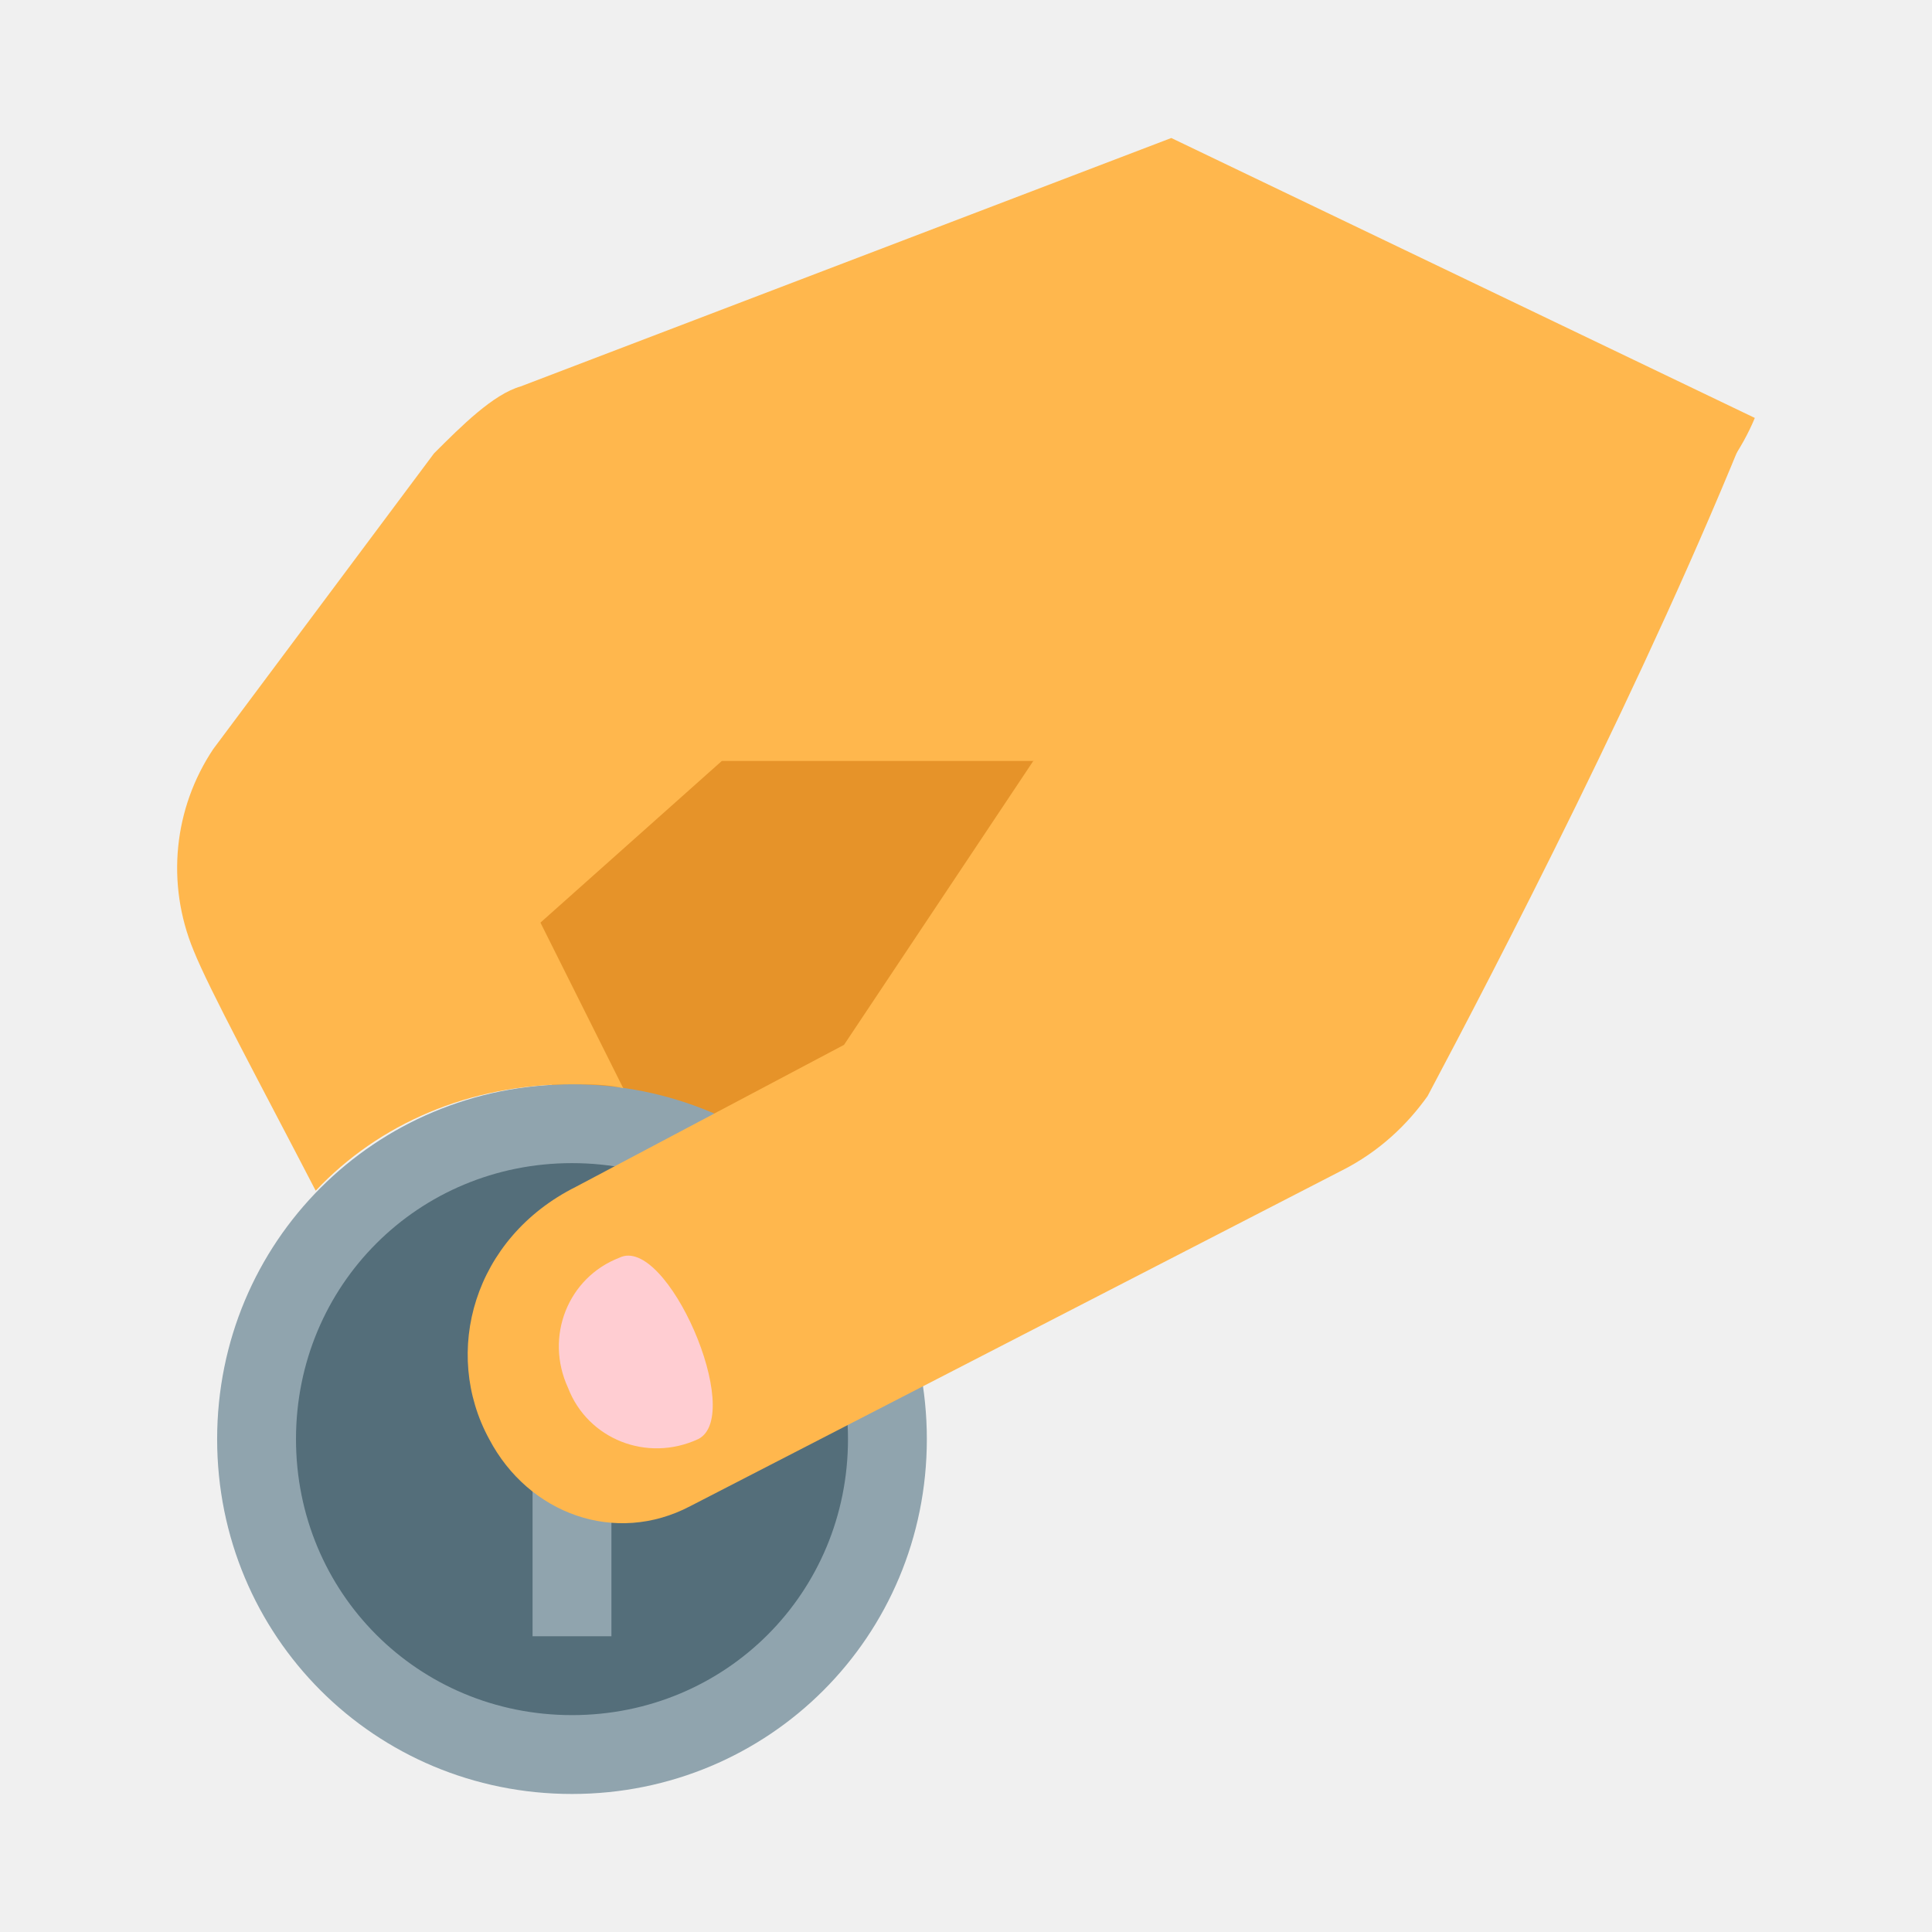
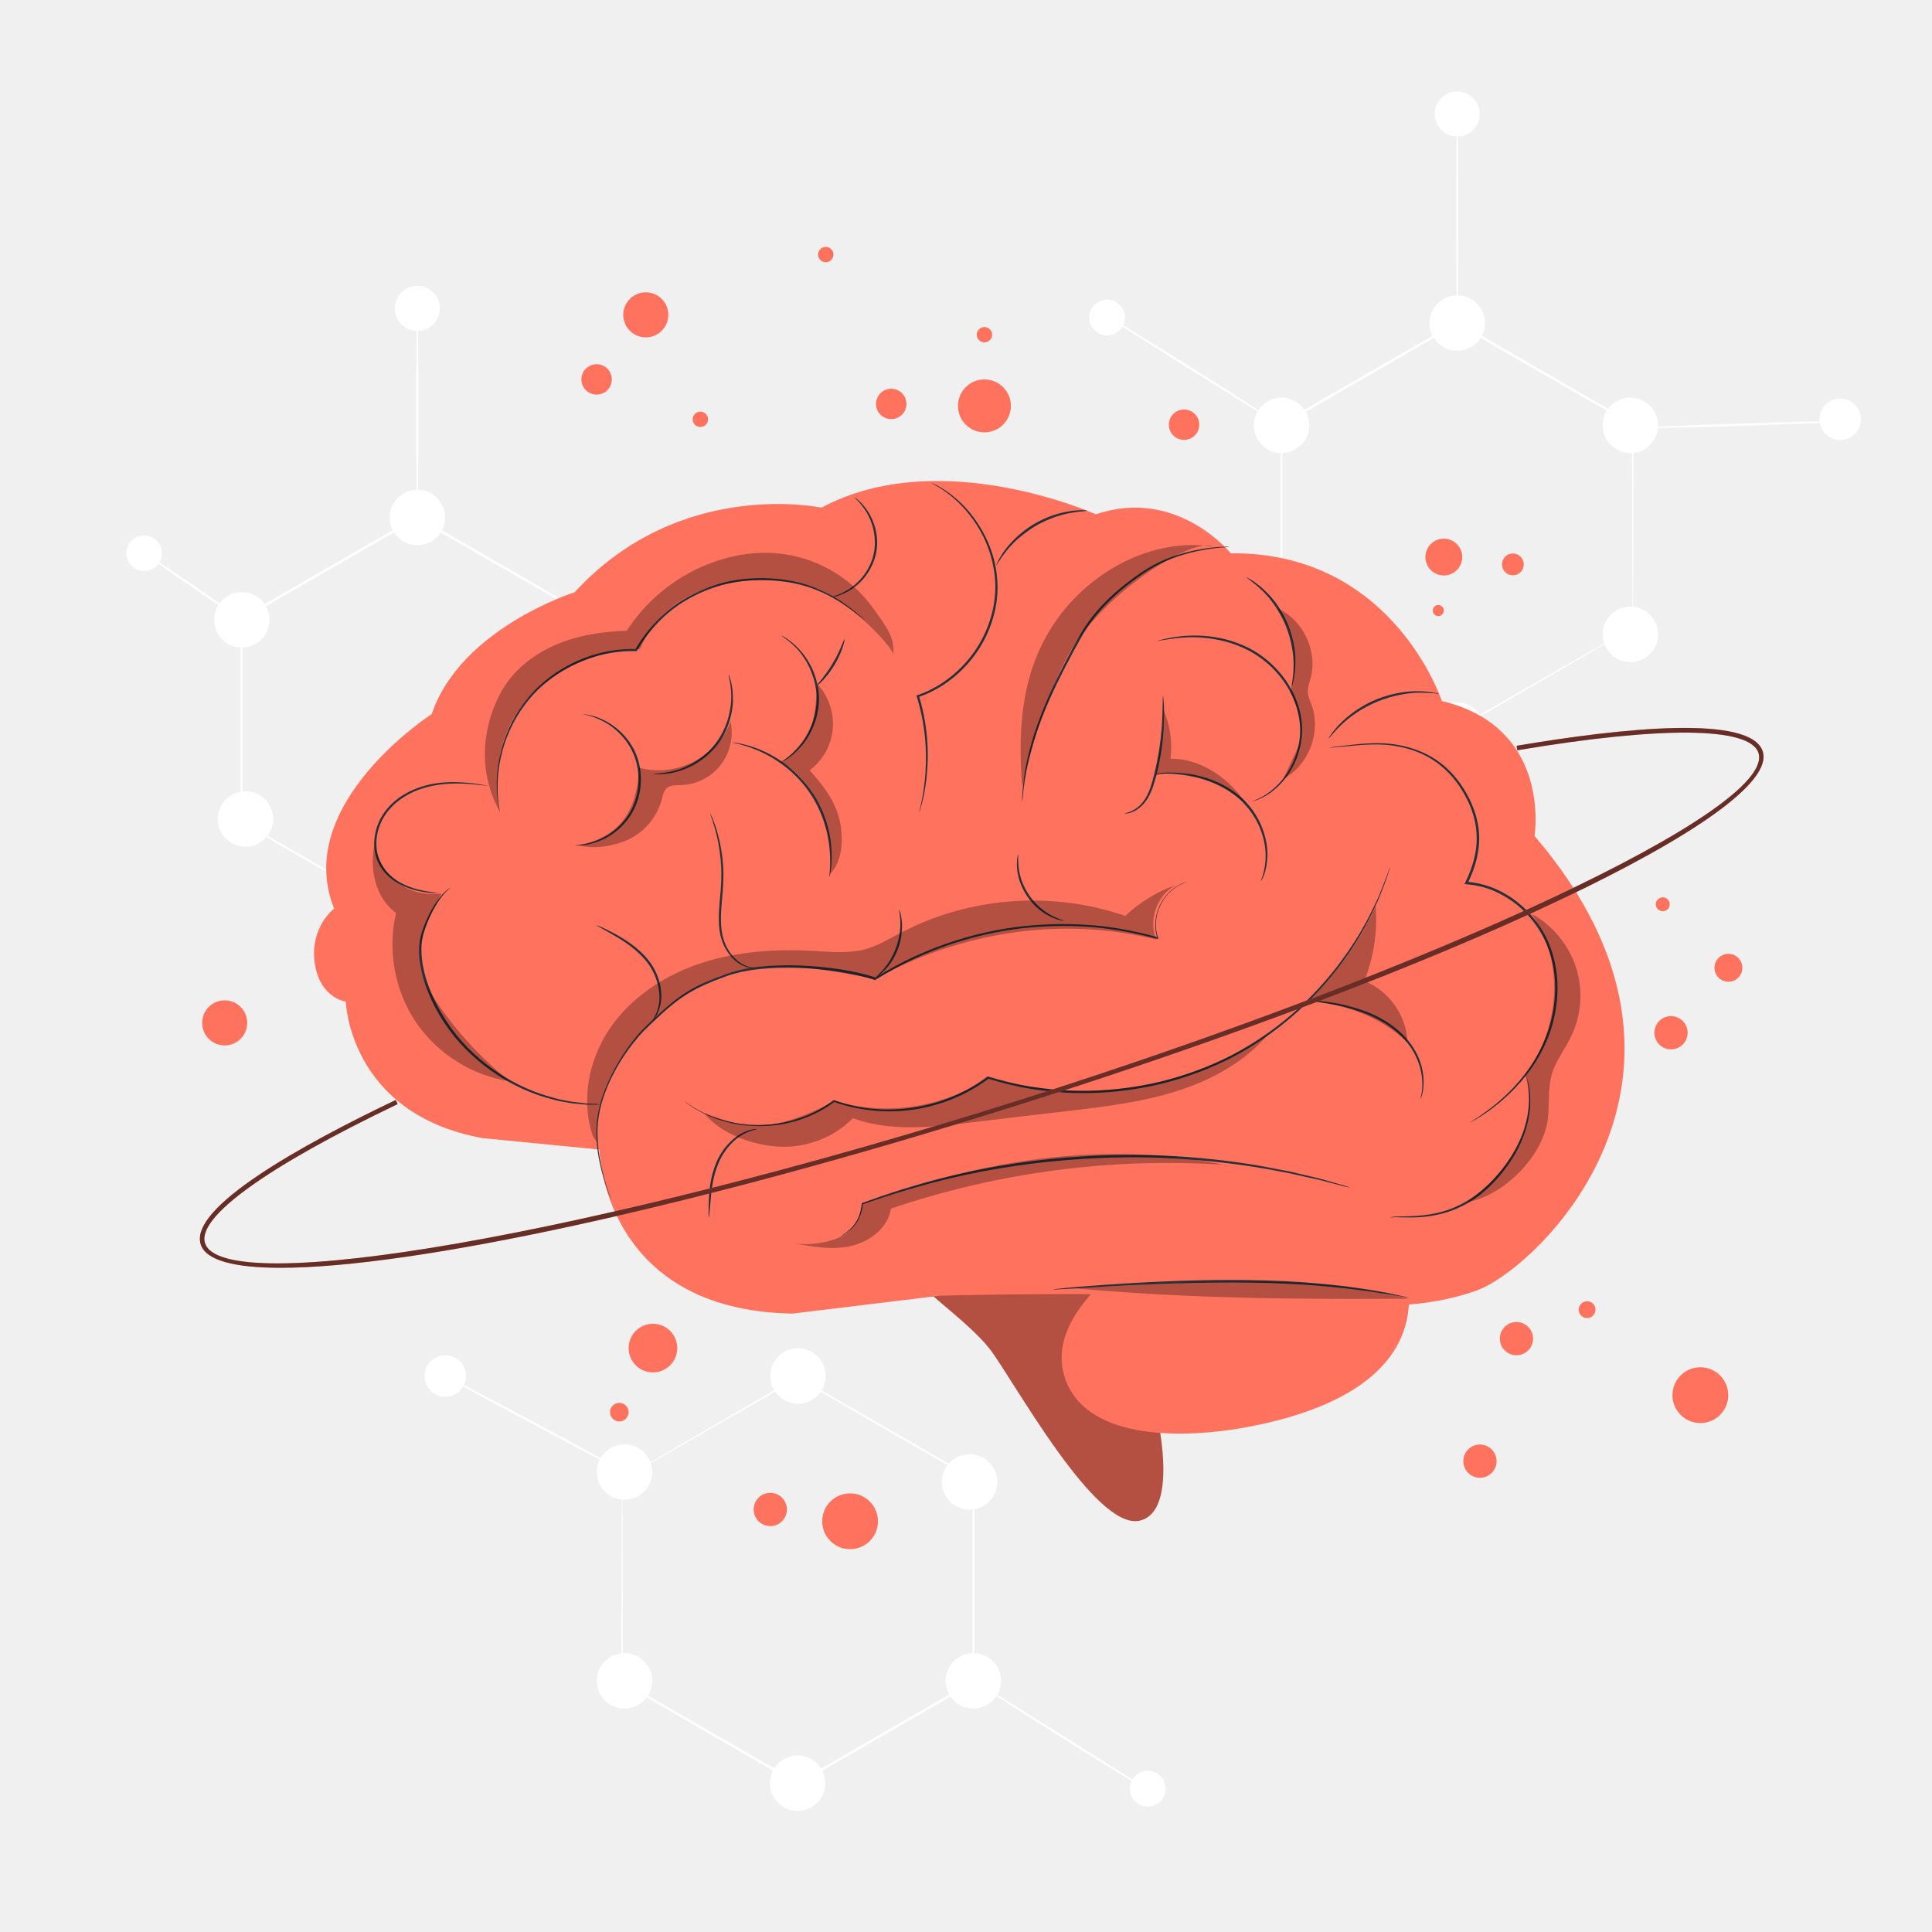
- <svg xmlns="http://www.w3.org/2000/svg" width="800px" height="800px" viewBox="0 0 14 14" role="img" focusable="false" aria-hidden="true">
-   <g transform="translate(-.1407981 .142857) scale(.28571)">
-     <path fill="#e69329" d="M15.9 15.7l-4.2 5.9 5.1 9.9 9.5-3.9 4.4-12.7z" />
-     <circle cx="15" cy="36" r="7.8" fill="#546e7a" />
-     <g fill="#90a4ae">
-       <path d="M15 27c-5 0-9 4-9 9s4 9 9 9 9-4 9-9-4-9-9-9zm0 16c-3.9 0-7-3.1-7-7s3.1-7 7-7 7 3.1 7 7-3.1 7-7 7z" />
-       <path d="M14 33h2v8h-2z" />
-     </g>
-     <g fill="#ffb74d">
-       <path d="M12.9 36c1 1.9 3.2 2.7 5.1 1.7l16.5-8.5c1-.5 1.7-1.2 2.2-1.9 1.7-3.2 5.6-10.7 8.2-17.2l-18.2 8.7-4.8 7.2-6.8 3.6c-2.6 1.3-3.4 4.2-2.2 6.4z" />
-       <path d="M30.2 3L13.7 9.3c-.7.2-1.5 1-2.2 1.7l-5.6 7.5c-1 1.5-1.2 3.4-.5 5.1.4 1 1.7 3.4 3.1 6.1C10.1 28 12.4 27 15 27c.4 0 .9 0 1.3.1l-2.1-4.2 4.6-4.1h8s15.5-2.2 18.2-8.7L30.2 3z" />
-     </g>
-     <path fill="#ffcdd2" d="M18.2 36c-1.3.6-2.8 0-3.3-1.3-.6-1.3 0-2.8 1.3-3.3 1.2-.6 3.2 4 2 4.6z" />
+ <svg xmlns="http://www.w3.org/2000/svg" enable-background="new 0 0 1080 1080" viewBox="0 0 1080 1080">
+   <g fill="#fff">
+     <path d="m716.4 237.8s-.4-.1-1.1-.5c-.8-.5-1.8-1.1-3-1.7-2.7-1.7-6.4-3.9-10.9-6.6-9.3-5.8-21.8-13.6-35.7-22.2-13.8-8.7-26.3-16.6-35.6-22.5-4.4-2.8-8-5.1-10.7-6.9-1.2-.8-2.1-1.4-2.9-1.9-.7-.4-1-.7-1-.7s.4.1 1.1.5 1.7.9 3 1.7c2.6 1.5 6.4 3.7 11 6.5 9.2 5.6 21.9 13.4 35.8 22.2 13.9 8.7 26.5 16.7 35.5 22.6 4.4 2.9 8 5.2 10.7 7 1.1.8 2.1 1.4 2.9 2 .6.2.9.5.9.5z" />
+     <path d="m1028.7 235.6c0 .4-25.4 1.5-56.8 2.5s-56.8 1.5-56.8 1.2c0-.4 25.4-1.5 56.8-2.5 31.3-1.1 56.8-1.6 56.8-1.2z" />
+     <path d="m912.8 350.7s-.5.4-1.7 1c-1.2.7-2.8 1.7-5 3-4.5 2.6-11 6.5-19.5 11.4-17 9.9-41.5 24.1-71.8 41.7l-.2.1-.2-.1c-27.9-16.1-61.4-35.3-98.3-56.6l-.3-.2v-.4c0-35.1 0-73.4 0-113.4v-.4l.3-.2c34.5-19.9 67.6-39 98.2-56.7l.3-.2.3.2c36.8 21.3 70.1 40.6 98.1 56.8l.2.1v.3c-.1 35-.2 63.3-.2 83-.1 9.8-.1 17.3-.1 22.5 0 2.5 0 4.5-.1 5.8v2.3s0-.7-.1-2c0-1.4 0-3.3-.1-5.9 0-5.2-.1-12.8-.1-22.6-.1-19.6-.1-47.9-.2-82.8l.2.4c-28.1-16.2-61.4-35.3-98.3-56.6h.6c-30.6 17.7-63.7 36.8-98.2 56.7l.3-.6v113.4l-.3-.5c36.8 21.3 70.3 40.7 98.1 56.8h-.5c30.3-17.4 54.8-31.4 71.8-41.2 8.5-4.8 15.1-8.6 19.7-11.2 2.2-1.3 4-2.2 5.1-2.9 1.3-.7 2-1 2-1z" />
+     <circle cx="618.9" cy="177.5" r="10" />
+     <path d="m731.9 237.8c0 8.5-6.9 15.5-15.5 15.5-8.5 0-15.5-6.9-15.5-15.5s6.9-15.5 15.5-15.5c8.5 0 15.5 7 15.5 15.5z" />
+     <path d="m926.9 237.8c0 8.5-6.9 15.5-15.5 15.5-8.5 0-15.5-6.9-15.5-15.5s6.9-15.5 15.5-15.5c8.5 0 15.5 7 15.5 15.5z" />
+     <circle cx="911.4" cy="354.6" r="15.5" />
+     <path d="m1040.3 234.4c0 6.4-5.2 11.6-11.6 11.6s-11.6-5.2-11.6-11.6 5.2-11.6 11.6-11.6 11.6 5.2 11.6 11.6z" />
+     <circle cx="814.4" cy="408.2" r="15.5" />
+     <circle cx="718.5" cy="349.1" r="15.5" />
+     <path d="m814.6 68c.4 0 .6 24.5.6 54.8s-.3 54.8-.6 54.8c-.4 0-.6-24.5-.6-54.8-.1-30.3.2-54.8.6-54.8z" />
+     <circle cx="814.6" cy="180.6" r="15.5" />
+     <path d="m827.2 63.7c0 7-5.6 12.6-12.6 12.6s-12.6-5.6-12.6-12.6 5.6-12.6 12.6-12.6c6.9 0 12.6 5.6 12.6 12.6z" />
+     <path d="m135.2 346.5c-.2.3-12.6-7.8-27.6-18.1-15.1-10.3-27.1-18.9-26.9-19.2s12.6 7.8 27.6 18.1 27.1 18.9 26.9 19.2z" />
+     <path d="m430.4 516.9c-.2.3-22.7-11.4-50.4-26.2s-50-27.1-49.8-27.4 22.7 11.4 50.4 26.3c27.6 14.7 49.9 27 49.8 27.3z" />
+     <path d="m331.5 459.4s-.5.4-1.7 1c-1.2.7-2.8 1.7-5 3-4.5 2.6-11 6.5-19.5 11.4-17 9.9-41.5 24.1-71.8 41.7l-.2.1-.2-.1c-27.9-16.1-61.4-35.3-98.3-56.6l-.3-.2v-.4c0-35.1 0-73.4 0-113.4v-.4l.3-.2c34.5-19.9 67.6-39 98.2-56.7l.3-.2.3.2c36.8 21.3 70.1 40.6 98.1 56.8l.2.1v.3c-.1 35-.2 63.3-.2 83-.1 9.8-.1 17.3-.1 22.5 0 2.5 0 4.5-.1 5.8.1 1.6 0 2.3 0 2.3s0-.7-.1-2c0-1.4 0-3.3-.1-5.9 0-5.2-.1-12.8-.1-22.6-.1-19.6-.1-47.9-.2-82.8l.2.4c-28.1-16.2-61.4-35.3-98.3-56.6h.6c-30.6 17.7-63.7 36.8-98.2 56.7l.3-.6v113.4l-.3-.5c36.8 21.3 70.3 40.7 98.1 56.8h-.5c30.3-17.4 54.8-31.4 71.8-41.2 8.5-4.8 15.1-8.6 19.7-11.2 2.2-1.3 4-2.2 5.1-2.9 1.4-.7 2-1 2-1z" />
+     <circle cx="80.6" cy="309.3" r="10" />
+     <circle cx="135.2" cy="346.5" r="15.5" />
+     <circle cx="330.2" cy="346.5" r="15.5" />
+     <circle cx="330.2" cy="463.3" r="15.5" />
+     <circle cx="430.4" cy="516.9" r="11.6" />
+     <circle cx="233.2" cy="516.9" r="15.5" />
+     <circle cx="137.2" cy="457.8" r="15.5" />
+     <path d="m233.3 176.7c.4 0 .6 24.5.6 54.8s-.3 54.8-.6 54.8c-.4 0-.6-24.5-.6-54.8s.3-54.8.6-54.8z" />
+     <circle cx="233.3" cy="289.3" r="15.5" />
+     <circle cx="233.3" cy="172.4" r="12.6" />
+     <path d="m544.1 939.6s.4.1 1.1.5c.8.5 1.8 1.1 3 1.7 2.7 1.7 6.4 3.9 10.9 6.6 9.3 5.8 21.8 13.6 35.7 22.2 13.8 8.7 26.3 16.6 35.6 22.5 4.4 2.8 8 5.1 10.7 6.9 1.2.8 2.1 1.4 2.9 1.9.7.4 1 .7 1 .7s-.4-.1-1.1-.5-1.7-.9-3-1.7c-2.6-1.5-6.4-3.7-11-6.5-9.2-5.6-21.9-13.4-35.8-22.2-13.9-8.7-26.5-16.7-35.5-22.6-4.4-2.9-8-5.2-10.7-7-1.1-.8-2.1-1.4-2.9-2-.6-.2-.9-.4-.9-.5z" />
+     <path d="m248.9 769.2c.2-.3 22.7 11.4 50.4 26.2s50 27.1 49.8 27.4-22.7-11.4-50.4-26.3c-27.7-14.7-50-27-49.8-27.3z" />
+     <path d="m347.7 826.8s.5-.4 1.7-1c1.2-.7 2.8-1.7 5-3 4.5-2.6 11-6.5 19.5-11.4 17-9.9 41.5-24.1 71.8-41.7l.2-.1.2.1c27.9 16.1 61.4 35.3 98.3 56.6l.3.2v.4 113.4.4l-.3.2c-34.5 19.9-67.6 39-98.2 56.7l-.3.2-.3-.2c-36.8-21.3-70.1-40.6-98.1-56.8l-.2-.1v-.3c.1-35 .2-63.3.2-83 .1-9.8.1-17.3.1-22.5 0-2.5 0-4.5.1-5.8 0-1.7 0-2.3 0-2.3s0 .7.1 2c0 1.4 0 3.3.1 5.9 0 5.2.1 12.8.1 22.6.1 19.6.1 47.9.2 82.8l-.2-.4c28.1 16.2 61.4 35.3 98.3 56.6h-.6c30.6-17.7 63.7-36.8 98.2-56.7l-.3.6c0-40 0-78.3 0-113.4l.3.5c-36.8-21.3-70.3-40.7-98.1-56.8h.5c-30.3 17.4-54.8 31.4-71.8 41.2-8.5 4.8-15.1 8.6-19.7 11.2-2.2 1.3-4 2.2-5.1 2.9-1.3.7-2 1-2 1z" />
+     <circle cx="641.6" cy="999.9" r="10" />
+     <circle cx="544.1" cy="939.6" r="15.5" />
+     <circle cx="349.1" cy="939.6" r="15.5" />
+     <circle cx="349.1" cy="822.9" r="15.5" />
+     <circle cx="248.9" cy="769.2" r="11.6" />
+     <circle cx="446.1" cy="769.2" r="15.5" />
+     <circle cx="542" cy="828.4" r="15.5" />
+     <circle cx="445.9" cy="996.8" r="15.5" />
  </g>
+   <path d="m513.4 714.2c-3.5 3.6 27 23.4 39.9 39.9 12.8 16.5 59.1 102.2 84 95.9s6.4-72.5 6.4-72.5 11.1-72.5 6.6-71.9-126.2-2.2-136.9 8.6z" fill="#ff725e" />
+   <path d="m513.4 714.2c-3.5 3.6 27 23.4 39.9 39.9 12.8 16.5 59.1 102.2 84 95.9s6.4-72.5 6.4-72.5 11.1-72.5 6.6-71.9-126.2-2.2-136.9 8.6z" opacity=".3" />
+   <path d="m193.3 559.9s1.8 62.6 76.3 76.3l65.4 6.4s1.8 89.9 108 91.7l82.6-10s127.1-3.6 208.8 3.6c23.3 2.1 57.2 5.4 90.8-6.4s147.9-119.8 32.6-254.2c0 0 10-60.8-51.8-75.4 0 0-27.2-83.5-118-82.6 0 0-30-37.2-75.4-21.8 0 0-87.2-39.3-153.4-3.7 0 0-79-17.1-138 47.3 0 0-63.6 20-79.9 68.1 0 0-78.1 50.4-54.5 108.7 0 0-13.6 10.2-10.9 30.2 2.8 20 17.4 21.8 17.4 21.8z" fill="#ff725e" />
+   <path d="m663.6 493c.1.2-3.8.6-8.9 5-2.5 2.2-5.1 5.5-6.9 10.1-1.7 4.5-2.5 10.3-.4 16.2l.2.7-.7-.2c-8.7-2.3-19-4.6-30.7-6-11.6-1.3-24.6-1.6-38.5-.5-27.7 2.2-59.3 11.2-88.2 29.4l-.3.2-.3-.1c-6.1-2-12.7-3.4-19.5-4.5-15.2-2.4-30.4-3-44.8-1.6-7.2.8-14.2 2.2-20.7 4.8-6.6 2.4-12.9 5.1-18.6 8.5s-10.8 7.5-15.4 11.8-9.3 8.4-13.1 12.9c-7.7 9-13.4 18.6-17.3 27.9-1.9 4.7-3.4 9.3-4.3 13.7-.9 4.5-1.3 8.7-1.2 12.7.1 8 1.4 14.9 2.7 20.4s2.7 9.7 3.7 12.5c.5 1.4.8 2.4 1.1 3.2.3.7.4 1.1.4 1.1s-2.7-5.7-5.6-16.7c-1.4-5.5-2.8-12.4-2.9-20.5-.1-4 .3-8.4 1.2-12.9s2.3-9.2 4.3-13.9c3.8-9.4 9.6-19.1 17.3-28.3 3.9-4.6 8.5-8.7 13.2-13s9.8-8.5 15.6-12 12.2-6.2 18.8-8.6c6.6-2.6 13.7-4.1 21-4.9 14.6-1.5 29.8-.8 45.2 1.5 6.8 1.1 13.6 2.6 19.7 4.6l-.5.1c29.1-18.3 60.9-27.3 88.8-29.4 14-1.1 27-.7 38.7.6 11.7 1.4 22 3.8 30.7 6.2l-.4.5c-2.1-6.1-1.2-12.1.6-16.7s4.6-7.9 7.2-10.2c2.6-2.2 5-3.3 6.6-4 1.3-.4 2.2-.6 2.2-.6z" fill="#263238" />
+   <path d="m777.1 484.6s-.1.4-.3 1.2c-.3.8-.6 1.9-1.1 3.3-.9 3-2.5 7.2-4.7 12.6-2.4 5.4-5.3 11.9-9.5 19.1-2 3.7-4.5 7.4-7 11.3-2.7 3.9-5.6 7.9-8.9 12-13.1 16.3-31.7 33.7-56.3 46.7-12.3 6.4-26 11.6-40.7 15.2-14.7 3.4-30.3 5.4-46.3 5-8.8-.1-17.4-1-25.8-2.3s-16.5-3.4-24.3-5.8l.6-.1c-13.6 10.3-29.5 16-44.7 17.8s-29.8-.3-42-4.7l.5-.1c-5.5 4.2-11.4 7.2-17.3 9.4-5.8 2.1-11.6 3.4-17.1 3.9-1.4.2-2.7.3-4 .3s-2.6.1-3.9.1c-2.6-.1-5-.1-7.4-.4-1.2-.1-2.3-.3-3.5-.4-1.1-.2-2.2-.4-3.3-.6-2.1-.4-4.1-1-6-1.5-7.5-2.2-12.9-5.2-16.4-7.3-1.7-1.1-3-2.1-3.9-2.7s-1.3-1-1.3-1 .5.3 1.4.9 2.2 1.5 3.9 2.6c3.5 2.1 8.9 4.9 16.4 7 1.9.5 3.8 1.1 5.9 1.4 1.1.2 2.1.4 3.2.6 1.1.1 2.3.2 3.4.4 2.3.3 4.8.3 7.3.4 1.3 0 2.6-.1 3.9-.2 1.3 0 2.7-.1 4-.3 5.4-.5 11.1-1.9 16.9-4s11.6-5.2 17-9.3l.2-.2.3.1c12.1 4.4 26.5 6.4 41.5 4.5 15-1.8 30.6-7.4 44-17.6l.3-.2.3.1c7.8 2.3 15.8 4.4 24.2 5.7 8.3 1.3 16.9 2.2 25.6 2.3 15.9.3 31.4-1.6 46-5 14.6-3.6 28.2-8.7 40.4-15 24.5-12.8 43.1-30 56.2-46.2 3.3-4 6.2-8.1 8.9-11.9 2.6-3.9 5-7.6 7.1-11.2 4.2-7.1 7.2-13.6 9.7-18.9 2.2-5.4 3.9-9.6 4.9-12.5.5-1.4.9-2.5 1.2-3.3s.5-1.2.5-1.2z" fill="#263238" />
+   <path d="m396.3 680.6c-.1 0-.2-.9-.2-2.4 0-1.6 0-3.8.1-6.6.2-5.5.8-13.4 4.1-21.5 3.3-8 9.2-13.9 14.2-16.5 2.5-1.3 4.7-2 6.3-2.3s2.4-.3 2.4-.2c.1.3-3.5.5-8.3 3.3-4.7 2.7-10.3 8.4-13.4 16.2-3.2 7.8-3.9 15.5-4.3 21-.6 5.5-.7 9-.9 9z" fill="#263238" />
+   <path d="m754.5 663.8s-.3 0-.8-.1c-.6-.1-1.3-.3-2.2-.5-2-.5-4.9-1.3-8.5-2.2-1.8-.5-3.9-1.1-6.1-1.6-2.3-.5-4.7-1-7.4-1.6-2.6-.6-5.5-1.2-8.4-1.9-3-.6-6.2-1.1-9.5-1.8-13.4-2.5-29.4-4.7-47.4-6-17.9-1.4-37.7-1.6-58.4-.3-26.6 1.6-51.5 5.5-72.6 10.4s-38.5 10.7-51 15l.2-.3c-.4 3.8-1.5 7.1-3 9.7s-3.3 4.4-4.9 5.6c-3.2 2.5-5.2 3.4-5.2 3.4s.4-.3 1.3-.9c.8-.6 2.1-1.5 3.7-2.8 1.5-1.3 3.3-3.1 4.7-5.6s2.4-5.8 2.7-9.5v-.2l.2-.1c12.4-4.5 29.8-10.5 51-15.5 21.1-5 46-9 72.7-10.6 20.8-1.3 40.6-1 58.6.4s34.1 3.6 47.4 6.3c3.3.6 6.5 1.3 9.5 1.8 3 .7 5.8 1.4 8.4 2s5.1 1.2 7.3 1.7c2.2.6 4.3 1.2 6.1 1.7 3.6 1 6.4 1.9 8.4 2.4.9.3 1.6.5 2.2.7.8.3 1 .4 1 .4z" fill="#263238" />
+   <path d="m821.6 627.6s.2-.2.7-.5 1.2-.8 2-1.3c1.8-1.2 4.4-2.9 7.6-5.3 6.4-4.8 15.4-12.4 23.5-24.2 4-5.9 7.7-12.9 10.3-20.9 2.5-8 4-17 3.6-26.4-.5-9.4-2.9-19.2-8.2-28-5.2-8.8-13-16.5-22.7-21.4-5.9-3.2-12.5-4.8-18.7-5.3l-1-.1.4-.9c4.3-8.7 6.9-18 6.3-27.1-.4-9.1-3.8-17.4-8.1-24.4-4.3-7.1-9.9-12.8-16-16.8s-12.6-6.3-18.7-7.5c-6.1-1.3-11.7-1.5-16.6-1.3-4.9.1-9.1.6-12.5.9s-6 .5-7.9.7c-.8.1-1.5.1-2 .1s-.7 0-.7 0 .2-.1.7-.1c.5-.1 1.2-.2 2-.3 1.9-.2 4.5-.5 7.9-.9s7.6-.9 12.6-1.1c4.9-.2 10.6-.1 16.8 1.2 6.1 1.2 12.8 3.5 19.1 7.5s12 9.9 16.4 17 7.9 15.6 8.4 24.9c.6 9.3-2 18.9-6.4 27.7l-.5-.9c6.4.5 13.1 2.3 19.2 5.5 9.9 5.1 17.9 13 23.2 22 5.4 9 7.8 19.1 8.3 28.6.4 9.6-1.1 18.7-3.7 26.8-2.7 8.1-6.5 15.1-10.6 21-8.3 11.9-17.5 19.4-23.9 24.1-6.8 4.8-10.8 6.7-10.8 6.7z" fill="#263238" />
+   <path d="m594.7 514.7c0 .1-.7 0-1.9-.3-.6-.1-1.4-.3-2.2-.6s-1.8-.6-2.8-1.1c-2.1-.9-4.4-2.3-6.8-4.2-2.3-1.9-4.6-4.3-6.6-7.2s-3.4-5.9-4.4-8.7c-.9-2.9-1.4-5.5-1.5-7.8-.1-1.1 0-2.2 0-3.1s.1-1.7.2-2.3c.2-1.2.4-1.9.4-1.9.3 0-.2 2.8.3 7.2.2 2.2.8 4.8 1.7 7.5 1 2.7 2.4 5.6 4.3 8.4 1.9 2.7 4.1 5.1 6.3 7 2.2 1.8 4.4 3.3 6.4 4.3 3.9 2 6.6 2.5 6.6 2.8z" fill="#263238" />
+   <path d="m502.7 508.6c.1 0 1 2.2 1.4 6.1.4 3.8.1 9.3-1.8 14.9-2 5.6-5.1 10.1-7.8 12.8-2.7 2.8-4.8 4-4.8 3.9-.1-.2 1.7-1.7 4.2-4.5s5.3-7.2 7.2-12.7c1.9-5.4 2.3-10.7 2.2-14.4-.3-3.8-.8-6.1-.6-6.1z" fill="#263238" />
+   <path d="m423.1 541s-.3.1-1 .1c-.7.1-1.6 0-2.9-.1-2.5-.4-6.1-1.8-9.3-5s-6.2-8-7.3-13.9c-1.2-5.9-.8-12.5-.2-19.2.7-6.8 1.1-13.2.7-19-.3-5.8-1.2-11.1-2.1-15.4-1-4.3-2-7.7-2.8-10.1s-1.3-3.6-1.2-3.7c0 0 .2.3.5.9s.7 1.5 1.1 2.6c.9 2.3 2.1 5.7 3.2 10.1 1.1 4.3 2 9.6 2.4 15.5.5 5.9 0 12.5-.6 19.2s-1 13.2.1 18.9c1 5.7 3.8 10.4 6.8 13.5 3 3.2 6.4 4.7 8.8 5.2 2.4.4 3.8.3 3.8.4z" fill="#263238" />
+   <path d="m364.5 570.9c-.3-.2 2.7-3.2 3.8-9.5 1.1-6.2-.5-15.5-6.4-23.3-6-7.7-13.8-12.4-19.3-15.6-2.6-1.5-4.8-2.7-6.7-3.8-1.6-.9-2.4-1.4-2.4-1.5s1 .3 2.6 1c1.6.8 4 1.9 6.9 3.4 5.6 3.1 13.7 7.7 19.9 15.7 6.2 8.1 7.7 17.8 6.3 24.2-.7 3.2-1.8 5.7-2.9 7.2-1 1.5-1.8 2.2-1.8 2.2z" fill="#263238" />
+   <path d="m335.2 617.4s-.6.1-1.9.1c-1.4 0-3.2 0-5.4 0-2.3-.2-5.2-.4-8.5-.8-3.3-.6-7.1-1.1-11.1-2.3-8.1-2.1-17.6-5.7-27.1-11.5s-19.2-13.6-27.3-23.6-13.8-21.1-17.1-31.8c-1.6-5.3-2.5-10.6-2.5-15.6 0-2.5.2-4.9.6-7.2s1.2-4.4 1.9-6.4c3-7.9 6.6-13.8 9.7-17.4 1.5-1.8 2.9-3 3.9-3.8 1-.7 1.6-1 1.6-1s-.5.4-1.4 1.2-2.2 2.1-3.6 3.9c-2.8 3.7-6.4 9.5-9.2 17.4-.7 2-1.3 4-1.7 6.3-.4 2.2-.6 4.6-.5 7 .1 4.9 1 10 2.6 15.3 3.3 10.5 9 21.4 16.9 31.3 8 9.9 17.5 17.7 26.9 23.4 9.4 5.8 18.7 9.4 26.8 11.6 4 1.2 7.7 1.8 11 2.4 3.3.4 6.1.7 8.5 1 2.2.1 4 .2 5.4.2.8.2 1.5.2 1.5.3z" fill="#263238" />
+   <path d="m273.1 439.3s-.5 0-1.3-.1c-1-.1-2.3-.3-3.8-.4-3.3-.4-8-.9-13.9-.8s-12.9.8-20.2 3.5c-7.2 2.7-14.7 7.6-19.3 15.2s-5.4 16.8-2.5 23.9c2.9 7.2 8.9 11.6 14.1 14 5.3 2.4 10.1 3.3 13.3 3.8 3.3.5 5.1.6 5.1.7 0 0-.5.1-1.3.1-.9 0-2.2-.1-3.8-.2-3.3-.4-8.1-1.1-13.6-3.5-2.7-1.2-5.6-2.9-8.3-5.2-2.6-2.4-5.1-5.4-6.6-9.1-3.1-7.5-2.2-17.1 2.5-25 4.8-8 12.6-13 20-15.7 7.5-2.8 14.7-3.3 20.6-3.3 6 .1 10.7.7 14 1.2 1.6.3 2.9.5 3.8.7.8.1 1.2.2 1.2.2z" fill="#263238" />
+   <path d="m483.5 346.7s-.2-.1-.6-.4-1-.8-1.7-1.3c-1.5-1.2-3.7-2.9-6.6-5-5.8-4.2-14.7-9.9-27.1-13.1-6.2-1.6-13.2-2.5-20.7-2.6s-15.6.6-23.7 2.9-16.3 5.9-23.9 11.1-14.3 12.1-19.8 20.1c-1.2 1.8-2.3 3.6-3.3 5.3l-.2.3h-.4c-18.8-.5-36.3 6.5-48.9 16.5-6.4 4.9-11.5 10.8-15.5 16.7-4 6-6.8 12.1-8.8 17.8-3.9 11.6-4.4 21.6-4.1 28.3 0 1.7.2 3.2.3 4.5s.2 2.4.4 3.3c.1.8.2 1.5.3 2s.1.7.1.7-1-3.6-1.5-10.5c-.4-6.8-.1-16.9 3.8-28.6 1.9-5.8 4.7-12 8.7-18.1 4-6 9.2-12 15.7-17 12.7-10.2 30.5-17.3 49.7-16.8l-.6.3c1-1.7 2.2-3.6 3.4-5.4 5.6-8.1 12.5-15.1 20.2-20.4 7.7-5.2 16.1-8.8 24.3-11.2 8.3-2.3 16.4-3 24-2.9 7.6.2 14.6 1.1 20.9 2.8 12.5 3.4 21.5 9.3 27.1 13.6 2.9 2.2 5 4 6.4 5.2.7.6 1.2 1.1 1.6 1.4.3.3.5.4.5.5z" fill="#263238" />
+   <path d="m326 399.2s.4 0 1.1.1 1.8.3 3.2.6c2.7.6 6.6 2 10.9 4.7 4.2 2.7 8.8 6.8 12.2 12.6 3.4 5.7 5.3 13.2 4.8 20.9s-3.3 14.8-7.4 20.1-9.1 8.9-13.6 11c-4.6 2.1-8.6 3-11.4 3.3-1.4.1-2.5.2-3.2.2s-1.1 0-1.1-.1 1.5-.1 4.3-.6c2.7-.4 6.6-1.4 11-3.6s9.2-5.7 13.1-10.9c3.9-5.1 6.5-12 7-19.5.4-7.4-1.3-14.6-4.6-20.2-3.2-5.6-7.6-9.7-11.6-12.5-4.1-2.7-7.9-4.2-10.5-5-2.7-.8-4.2-1-4.2-1.1z" fill="#263238" />
+   <path d="m407.3 377.1c.1 0 .5 1 1.1 3s1.1 5 1.3 8.7c.4 7.3-1.6 18.1-8.5 27.3-7 9.2-16.8 13.9-23.9 15.6-3.6.9-6.6 1.1-8.7 1.1s-3.2-.1-3.2-.2c0-.3 4.6.1 11.7-1.8 7-1.8 16.4-6.6 23.1-15.5s8.7-19.3 8.6-26.5c-.2-7.3-1.8-11.7-1.5-11.7z" fill="#263238" />
+   <path d="m463.6 490.2c-.1 0 .1-1.5.3-4 .2-2.6.3-6.4-.1-11-.7-9.2-3.9-22-12.2-33.5s-19.5-18.6-28-22.2c-4.3-1.8-7.9-2.9-10.4-3.5s-3.9-.9-3.9-1c0 0 .4 0 1.1.1s1.7.2 3 .5c2.6.5 6.3 1.4 10.6 3.1 8.7 3.4 20.2 10.5 28.7 22.3 8.5 11.7 11.7 24.9 12.1 34.2.3 4.7 0 8.5-.4 11.1-.1 1.3-.4 2.3-.5 3-.1.5-.2.9-.3.9z" fill="#263238" />
+   <path d="m436.9 355.4c0-.1 1.1.4 2.9 1.6s4.3 3.1 6.9 5.9 5.4 6.6 7.5 11.3 3.5 10.3 3.6 16.2c0 6-1.3 11.6-3.4 16.3-2 4.7-4.7 8.6-7.3 11.4-2.6 2.9-5.1 4.8-6.9 6s-2.9 1.7-2.9 1.6c-.2-.2 4.1-2.5 9.1-8.3 4.9-5.6 10.2-15.5 10.1-27.1s-5.5-21.4-10.4-27c-5-5.5-9.4-7.7-9.2-7.9z" fill="#263238" />
+   <path d="m472.1 357.3c.3.1-1.1 6.9-5.5 14.2-4.3 7.3-9.6 11.9-9.8 11.6-.3-.3 4.5-5.1 8.7-12.3 4.3-7.1 6.2-13.6 6.6-13.5z" fill="#263238" />
+   <path d="m520.4 269.8s.7.3 2 .9c.7.3 1.5.7 2.4 1.2.9.6 2 1.2 3.1 1.9 4.6 3 11.1 8.1 16.9 16.2 5.8 8 11.2 19 12.5 32.2 1.5 13.1-1.9 28-10.2 40.8-8.5 13.1-21.1 22.5-33.8 26.7l.4-.7c5.7 18.7 5.5 35.5 4.1 47-.7 5.8-1.7 10.3-2.5 13.3-.4 1.5-.8 2.7-1 3.5s-.4 1.2-.4 1.2 0-.4.2-1.2c.2-.9.5-2 .8-3.5.7-3.1 1.5-7.6 2.1-13.3 1.2-11.4 1.2-28.1-4.5-46.6l-.2-.6.6-.2c12.4-4.2 24.7-13.4 33.1-26.3 8.1-12.6 11.5-27.1 10.1-40-1.3-12.9-6.4-23.9-12.1-31.8-5.7-8-11.9-13.2-16.4-16.3-1.1-.7-2.2-1.4-3.1-2-.9-.5-1.7-.9-2.3-1.3-1.2-.7-1.9-1.1-1.8-1.1z" fill="#263238" />
+   <path d="m477.6 278c0-.1.9.5 2.3 1.7s3.2 3.1 5.1 5.9c1.8 2.7 3.5 6.3 4.5 10.6 1 4.2 1.2 9.2 0 14.1s-3.6 9.2-6.3 12.6c-2.8 3.4-5.9 5.8-8.8 7.5-2.9 1.6-5.4 2.5-7.1 3-1.8.4-2.8.5-2.8.5-.1-.3 4-.8 9.5-4.2 5.4-3.3 12-10 14.3-19.6 2.2-9.5-.7-18.6-4-23.9-3.5-5.7-6.9-8-6.7-8.2z" fill="#263238" />
+   <path d="m687.2 305.7s-.7.1-2 .2-3.3.2-5.8.5c-5 .6-12.3 1.8-20.8 4.6-4.3 1.5-8.9 3.3-13.5 5.9s-9.3 5.9-14 9.5c-9.4 7.3-19 16.6-25.9 28.5-6.8 12-12.9 23.7-17.8 34.6s-8.6 21-10.9 29.8c-2.4 8.7-3.6 16-4.2 21-.4 2.5-.4 4.5-.6 5.8-.1 1.3-.2 2-.3 2 0 0 0-.7 0-2 .1-1.3.1-3.3.4-5.8.4-5.1 1.5-12.4 3.8-21.2 2.2-8.8 5.9-19 10.7-30 4.9-11 11-22.7 17.8-34.8 7-12.1 16.8-21.5 26.3-28.8 4.8-3.7 9.5-6.9 14.2-9.5s9.4-4.4 13.7-5.8c8.7-2.8 16-3.8 21.1-4.3 2.5-.2 4.5-.3 5.8-.3s2 0 2 .1z" fill="#263238" />
+   <path d="m607.6 285.5c0 .3-3.5.2-9 1.2-2.8.5-6 1.3-9.4 2.5-3.5 1.3-7.1 2.9-10.8 5.1-3.6 2.2-6.8 4.7-9.6 7.1-2.7 2.5-5 5-6.7 7.2-3.4 4.4-5 7.5-5.2 7.4-.1 0 .3-.8 1-2.3.3-.7.8-1.6 1.4-2.5s1.2-2.1 2.1-3.2c1.6-2.3 3.9-4.9 6.6-7.5 2.8-2.6 6-5.1 9.7-7.4 3.7-2.2 7.5-3.9 11.1-5.1s6.9-1.9 9.7-2.3c1.4-.3 2.7-.3 3.8-.4s2.1-.1 2.9-.1c1.5.1 2.4.2 2.4.3z" fill="#263238" />
+   <path d="m628.6 454.7c0-.1 1-.2 2.8-.8 1.7-.6 4.1-1.9 6.4-4.3s4.2-5.9 5.5-10c1.4-4.2 2.5-8.9 3.5-13.9 2-10 2.8-19.2 3-25.9.1-3.3.1-6 .2-7.9 0-1.9 0-2.9.1-2.9s.2 1 .4 2.9c.1 1.9.3 4.6.2 7.9 0 6.7-.6 16-2.6 26.1-1 5-2.2 9.8-3.6 14-1.5 4.2-3.5 7.9-6 10.3-2.4 2.4-5 3.7-6.9 4.2-.9.3-1.7.3-2.2.4-.5-.1-.8-.1-.8-.1z" fill="#263238" />
+   <path d="m704.9 492.5c-.4-.1 2.7-5.3 2.6-14.4 0-4.5-1-9.9-3.3-15.5-2.3-5.5-6.1-11.1-11.2-15.8-5.2-4.6-11.1-7.8-16.7-9.9s-11-3.2-15.5-3.8-8.2-.7-10.8-.6c-2.6 0-4 .1-4 0 0 0 .3-.1 1-.2s1.7-.2 3-.3c2.6-.2 6.3-.2 10.9.2s10.1 1.4 15.8 3.5c5.8 2.1 11.8 5.4 17.2 10.1 5.3 4.8 9.1 10.6 11.4 16.3s3.3 11.3 3.2 15.9c-.1 4.7-.9 8.4-1.8 10.8-.4 1.2-.9 2.1-1.2 2.7-.4.7-.5 1-.6 1z" fill="#263238" />
+   <path d="m646.6 358.4s.5-.2 1.6-.5c1-.3 2.6-.7 4.6-1.1 4-.8 9.9-1.7 17.2-1.5s16.1 1.6 25 5.5c8.9 3.8 17.7 10.7 24.1 20 6.3 9.3 9.4 20.2 8.7 29.9-.7 9.8-4.5 18.1-8.9 23.9-4.5 5.9-9.5 9.4-13.1 11.2-1.8.9-3.3 1.5-4.3 1.8s-1.6.5-1.6.5.5-.3 1.5-.7 2.4-1.1 4.2-2c3.5-2 8.3-5.5 12.6-11.3 4.2-5.8 7.9-13.9 8.5-23.4s-2.4-20.1-8.6-29.1c-6.2-9.1-14.8-15.8-23.5-19.6-8.7-3.9-17.4-5.3-24.6-5.7-7.2-.3-13.1.4-17.1 1.1-4.1.5-6.3 1.1-6.3 1z" fill="#263238" />
+   <path d="m722.1 383.7c-.3-.1.8-3.9 1-10.2 0-1.6.1-3.3-.1-5.2 0-1.9-.4-3.8-.7-5.9-.7-4.1-1.9-8.6-3.7-13-1.9-4.4-4.2-8.4-6.6-11.8-1.3-1.7-2.4-3.3-3.7-4.6-1.2-1.4-2.4-2.6-3.6-3.7-4.6-4.3-8.1-6.3-7.9-6.5 0-.1.9.4 2.5 1.3.8.4 1.7 1 2.7 1.8s2.2 1.6 3.4 2.7 2.5 2.3 3.8 3.7c1.3 1.3 2.6 3 3.9 4.6 2.5 3.5 4.9 7.5 6.8 12 1.9 4.6 3 9.1 3.7 13.3.3 2.1.5 4.1.5 6 .1 1.9 0 3.7-.1 5.3 0 1.6-.3 3-.5 4.3-.1 1.3-.4 2.3-.6 3.2-.4 1.8-.7 2.8-.8 2.7z" fill="#263238" />
+   <path d="m804.2 387.7c0 .3-3.9-.5-10.2-.5-3.1 0-6.9.3-10.9 1.1-4.1.8-8.5 2-12.9 3.8s-8.4 4-11.9 6.3c-3.4 2.3-6.3 4.7-8.6 6.9-4.5 4.3-6.7 7.6-7 7.4-.1-.1.5-.9 1.5-2.3.5-.7 1.1-1.6 2-2.6.8-1 1.7-2.1 2.9-3.2 2.2-2.3 5.1-4.8 8.5-7.2 3.5-2.4 7.5-4.7 12-6.5s9-3 13.2-3.7 8-.9 11.1-.8c1.6 0 3 .2 4.3.3s2.3.3 3.2.5c1.9.2 2.9.4 2.8.5z" fill="#263238" />
+   <path d="m852.7 600.7s.3.4.6 1.2.7 2 1.1 3.6c.7 3.2 1.3 7.9.9 13.8-.5 5.8-2.1 12.7-5.3 19.8s-8 14.2-14 20.8-13 11.8-20.1 15c-7 3.3-14 4.7-19.8 5.3s-10.6.3-13.8.3c-1.6-.1-2.9-.1-3.7 0s-1.3.1-1.3 0c0 0 .4-.1 1.3-.3.9-.1 2.1-.2 3.8-.2 3.3-.1 8 0 13.7-.7s12.5-2.1 19.4-5.5c6.9-3.3 13.7-8.3 19.6-14.8s10.7-13.5 13.9-20.4c3.3-6.9 4.9-13.6 5.5-19.4.6-5.7.1-10.4-.4-13.6-.3-1.6-.6-2.8-.8-3.6-.5-.8-.6-1.3-.6-1.3z" fill="#263238" />
+   <path d="m657.4 494.7c-10.6 3.7-20.3 9.7-28.4 17.3-40.6-14.1-86.9-10.7-125 9.2-6.7 3.5-13.3 7.5-20.6 9.5-9.1 2.4-18.7 1.4-28.1.9-21.2-1.2-42.8.1-63.1 6.7-20.2 6.6-39 18.8-51.1 36.3-12 17.5-16.6 40.6-9.6 60.7l2.4 3.5c-1.9-21.7 7.6-43.2 23.6-60.9s38.1-33.3 61.8-36.5c23.6-3.3 46.4 1.4 69.8 5.8 48.2-26.3 104-35.2 157.3-22-4.7-10.9.4-25.1 11-30.5z" opacity=".3" />
+   <path d="m552.4 602.4c-24.9 16.6-56.9 21.8-85.5 13-41.6 21.5-54.1 13.2-73.3 6.9 9.5 11.7 27.2 18 42.3 18.7s30.3-5.2 40.9-15.9c20.8 7.6 43.7 5.1 65.7 2.4 18.3-2.2 36.7-4.4 55-6.5 20.2-2.4 40.6-4.8 60.1-11 19.4-6.1 38.1-16.2 51.3-31.8-46.2 31.2-102.9 39.1-156.5 24.2z" opacity=".3" />
+   <path d="m323.5 472.4c8.8 2.8 21.6.3 29.7-4.1s14.3-12.3 16.7-21.3c.6-2.4 1.1-5 3-6.6 2-1.6 4.9-1.4 7.6-1.5 8.6-.2 17-4.4 22.3-11.2s7.4-15.9 5.6-24.3c-7.4 19.7-31 31.6-51.2 25.7-.7 17.4-5.9 38.1-33.7 43.3" opacity=".3" />
+   <path d="m487.5 339.2c-16.2-22-43.2-33.2-70.2-29.5-27.1 3.7-52.2 19.8-66.9 42.9-13.8.4-27.7 2.5-40.3 8.1-12.6 5.5-24 14.7-30.4 26.9-10.8 20.3-12.1 45.1-.3 66.1-4.1-25.1 1.1-46.2 14.8-62.4 13.6-16.2 42.3-29.4 63.5-28.4 7.5-17.6 21.4-29.4 39.8-34.6s39.3-5.8 57.5.1c18.2 5.8 44.3 33.4 44.3 37.4 1-9-3.3-15-11.8-26.6z" opacity=".3" />
+   <path d="m677.9 305.5c-33.5-5-67.8 13.4-87.3 41.1s-21.8 59.5-19.2 93.2c0 0 12.4-57.2 32.6-84.2 24.6-32.8 65.9-55 73.9-50.1z" opacity=".3" />
+   <path d="m650.6 397.4c3.6 8.3 4.9 17.7 3.7 26.7 17.3-.1 33.2 11.2 42.6 25.7-6.3-6.6-15.5-12-24.8-14.8s-17.7-4.2-26.2-1.4c2.1-13 5.5-25.4 4.3-37.1" opacity=".3" />
+   <path d="m881.1 541.1c-4-12.7-13.1-23.8-24.8-30.2 18.6 27.3 15.7 63.6-3.7 89.8 5.8 20.5 1.4 46.1-32.6 71.3 20.4-3.4 42.6-25.6 45.2-46.2 1.1-8.6-.1-17.4 2.4-25.7 2.2-7.3 7.1-13.4 10.4-20.2 6-11.9 7.1-26.1 3.1-38.8z" opacity=".3" />
+   <path d="m209.2 471.5c.1.3.2.6.2.9.1-.5.2-1 .3-1.5z" opacity=".3" />
+   <path d="m244.1 560.2c-3.6-5.4-7-11-8.6-17.3-3.6-14.9 4-29.9 11.3-43.4-17.6 1.8-32.6-7-37.5-27.1-2.9 13.7.8 29.8 12.1 38-4.9 20.7-.8 43.4 11.1 61s31.4 29.9 52.5 33.1c-15.7-12.6-29.6-27.6-40.9-44.3z" opacity=".3" />
+   <path d="m614.4 718.1c-2 3.6-27.6 25.2-19.3 51.6 10.9 34.4 62.9 35.6 103.9 27.7 60.2-11.7 88.7-37.4 88.7-71.8 0-27.8-173.3-7.5-173.3-7.5z" fill="#ff725e" />
+   <path d="m787.7 725.5s-.7-.1-2-.3c-1.4-.3-3.3-.6-5.7-1-2.5-.5-5.5-1-9.1-1.5-3.5-.6-7.6-1.2-12.1-1.7-8.9-1.2-19.7-2.2-31.6-3-11.9-.7-25-1.1-38.8-1.1-27.6 0-52.5 1.3-70.6 2.3-8.9.5-16.2 1-21.4 1.3-2.4.1-4.4.2-5.8.3-1.3.1-2 .1-2 0 0 0 .7-.1 2-.3 1.4-.1 3.4-.3 5.8-.6 5-.5 12.3-1 21.4-1.7 18-1.2 43-2.7 70.6-2.7 13.8 0 27 .4 38.9 1.2 11.9.9 22.7 1.9 31.6 3.3 4.5.6 8.5 1.3 12.1 1.9 3.5.6 6.6 1.2 9.1 1.8 2.4.5 4.3 1 5.7 1.3 1.2.3 1.9.5 1.9.5z" fill="#263238" />
+   <path d="m599.7 720.1h.4z" opacity=".3" />
+   <path d="m787.7 726c-60.9-15-124.9-8.8-187.6-5.9 66.2 6.1 129.5 6.2 187.6 5.9z" opacity=".3" />
+   <path d="m521.5 660.3c-10.5 3.1-29.9 9-39.4 12.6-1.4 7.9-4.6 14.5-11.6 18.3-8.1 3.7-17.3 5-26.1 3.9 10.5 2 21.4 3.8 31.8 1.3s20.3-10.3 21.9-20.8c59.5-20.2 123-28.6 185.7-24.5-53.4-11-109.9-6.2-162.3 9.2z" opacity=".3" />
+   <path d="m717.3 435.5c.2-.1.3-.2.5-.3 13.8-7.6 20.8-25.9 15.5-40.8-.9-2.5-2.1-4.9-2.2-7.6s.9-5.3 1.6-7.9c4-15.2-4.4-32.7-18.9-39 3.5 4 14.5 20.1 7.5 46.9 0 0 8.7 15.6 5.2 29" opacity=".3" />
+   <path d="m463.9 488.6c7.6-7.1 7.8-21.9 5-31.9s-9.4-18.5-16.3-26.1c7.3-5.4 12.1-14 12.9-23 .9-9-2.3-18.3-8.4-25-1.1 8.6-1.2 19.2-5 27s-8.1 12.2-15.7 16.3c19.6 9.8 28.8 37.7 28.1 55.9z" opacity=".3" />
+   <path d="m794.2 614.1c-.4 0 1.9-5.3.4-13.8-.7-4.2-2.4-9.1-5.4-13.9s-7.5-9.2-12.8-12.9c-5.4-3.7-11.1-6.3-16.5-8.1-5.4-1.9-10.3-3.1-14.6-3.9-4.2-.8-7.7-1.3-10.1-1.7s-3.7-.6-3.7-.7 1.3 0 3.8.2c2.4.2 5.9.6 10.2 1.3s9.3 1.9 14.8 3.7 11.3 4.4 16.8 8.2 10 8.4 13.1 13.4c3.1 4.9 4.7 10 5.3 14.3s.3 7.9-.2 10.3c-.3 1.2-.5 2.1-.7 2.7-.3.7-.4 1-.4.9z" fill="#263238" />
+   <path d="m762.7 548.4c5.2-13.2 7.4-27.7 6.3-41.9-8.7 19.8-22.4 38.1-37.7 53.3 20.3 1.2 40.9 8.8 55.5 23-.4-14.9-10.3-29-24.1-34.4z" opacity=".3" />
+   <path d="m156.9 708.7c-26.2 0-41.9-4.2-44.7-13.1-6.5-20.6 55.7-55.3 109-80.7l1.1 2.3c-73 34.9-112.3 63.2-107.7 77.7 9.9 31.4 217.1-4.8 452.5-79.1 235.3-74.3 425.8-163.5 415.9-194.9-4.6-14.6-53.8-15.2-134.8-1.5l-.4-2.5c59.2-10 131.1-17.6 137.6 3.2 10.6 33.9-172.8 120.9-417.6 198.1-180.8 57-337.1 90.5-410.9 90.5z" fill="#ff725e" />
+   <path d="m156.9 708.7c-26.2 0-41.9-4.2-44.7-13.1-6.5-20.5 55.7-55.2 109-80.7l1.1 2.3c-73 34.9-112.3 63.2-107.7 77.7 9.9 31.4 217.1-4.8 452.5-79.1 235.3-74.3 425.8-163.5 415.9-194.9-4.6-14.6-53.8-15.1-134.8-1.5l-.4-2.5c59.2-10 131.1-17.5 137.6 3.2 10.6 33.9-172.8 120.9-417.6 198.1-180.8 57-337.1 90.5-410.9 90.5z" opacity=".6" />
+   <circle cx="430.6" cy="843.8" fill="#ff725e" r="9.3" />
+   <circle cx="847.7" cy="748.3" fill="#ff725e" r="9.3" />
+   <circle cx="845.7" cy="315.5" fill="#ff725e" r="6.1" />
+   <circle cx="827.3" cy="816.8" fill="#ff725e" r="9.3" />
+   <circle cx="475.2" cy="850.4" fill="#ff725e" r="15.6" />
+   <circle cx="950.5" cy="779.9" fill="#ff725e" r="15.6" />
+   <circle cx="807.1" cy="311.4" fill="#ff725e" r="10.3" />
+   <circle cx="550.3" cy="226.9" fill="#ff725e" r="14.8" />
+   <circle cx="125.6" cy="571.8" fill="#ff725e" r="12.6" />
+   <circle cx="361" cy="176" fill="#ff725e" r="12.6" />
+   <circle cx="498.2" cy="225.8" fill="#ff725e" r="8.5" />
+   <circle cx="661.9" cy="237.4" fill="#ff725e" r="8.5" />
+   <circle cx="333.5" cy="212.1" fill="#ff725e" r="8.5" />
+   <circle cx="550.3" cy="187.1" fill="#ff725e" r="4.3" />
+   <circle cx="461.6" cy="142.3" fill="#ff725e" r="4.3" />
+   <circle cx="391.5" cy="234.4" fill="#ff725e" r="4.3" />
+   <circle cx="966.2" cy="541" fill="#ff725e" r="7.8" />
+   <circle cx="934.1" cy="577.3" fill="#ff725e" r="9.3" />
+   <circle cx="929.5" cy="505.5" fill="#ff725e" r="3.9" />
+   <circle cx="804" cy="341.3" fill="#ff725e" r="3.1" />
+   <circle cx="887.2" cy="732.1" fill="#ff725e" r="4.7" />
+   <circle cx="365" cy="753.6" fill="#ff725e" r="13.6" />
+   <circle cx="346.2" cy="789.4" fill="#ff725e" r="5.2" />
</svg>
